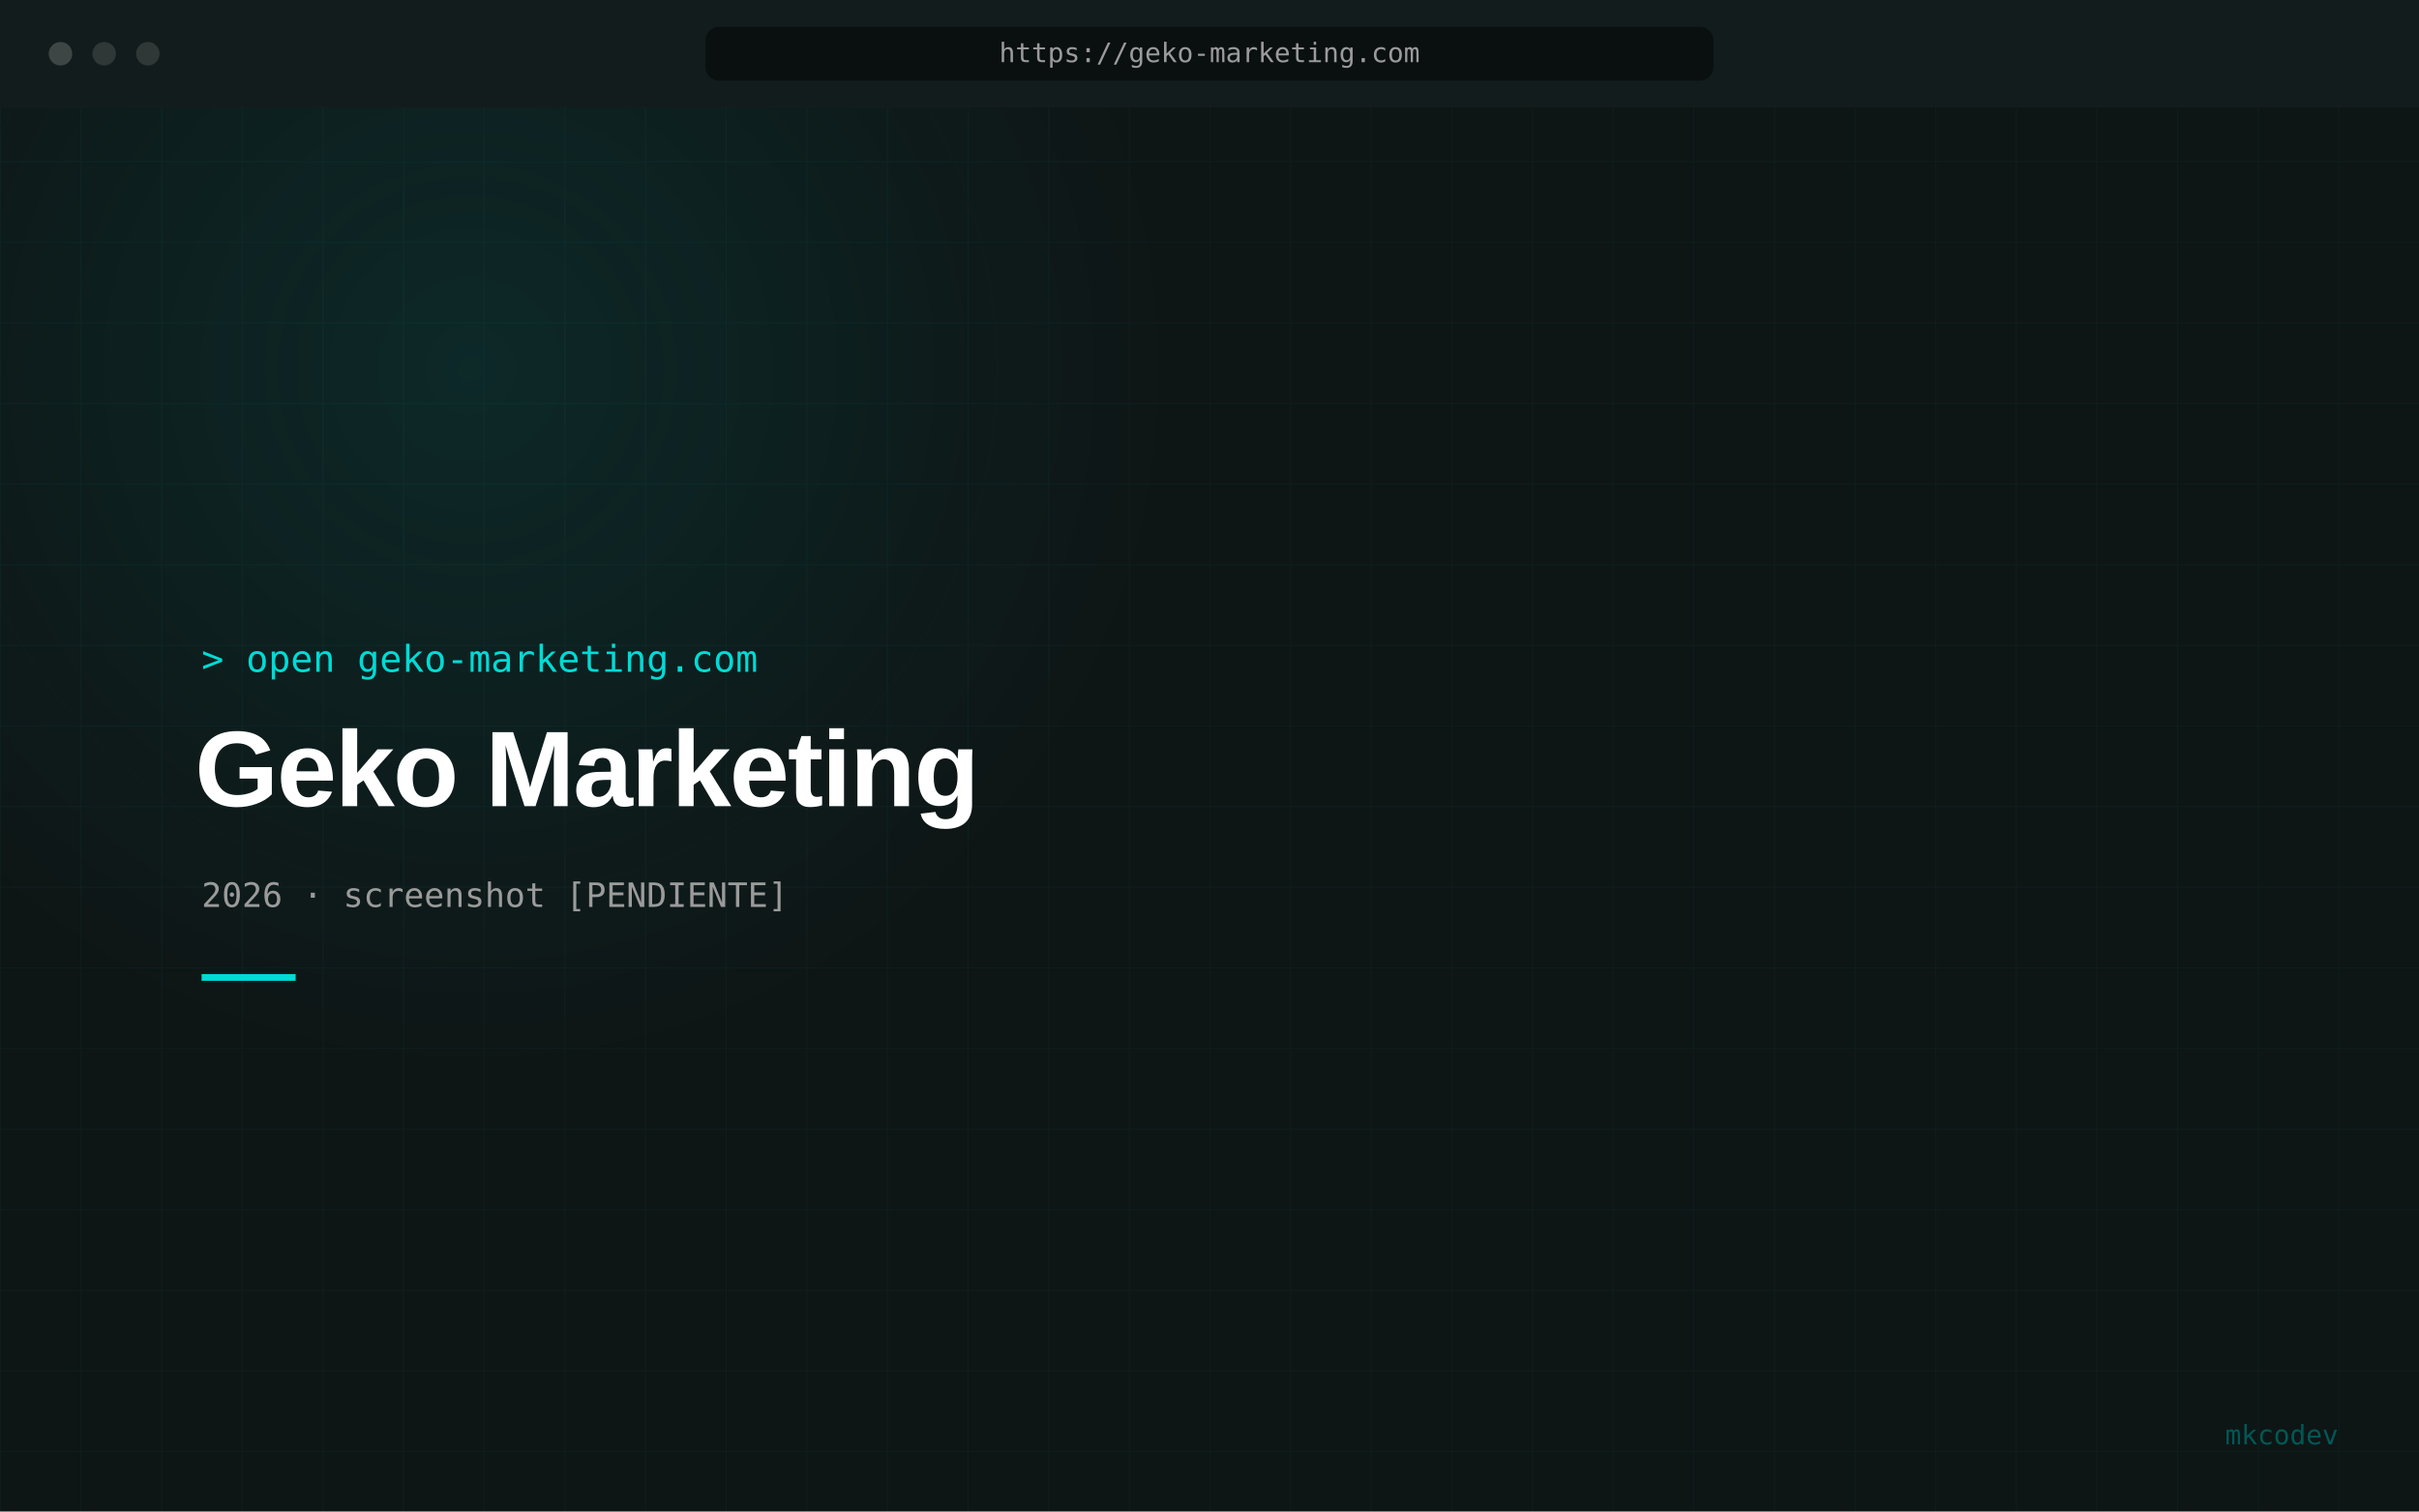
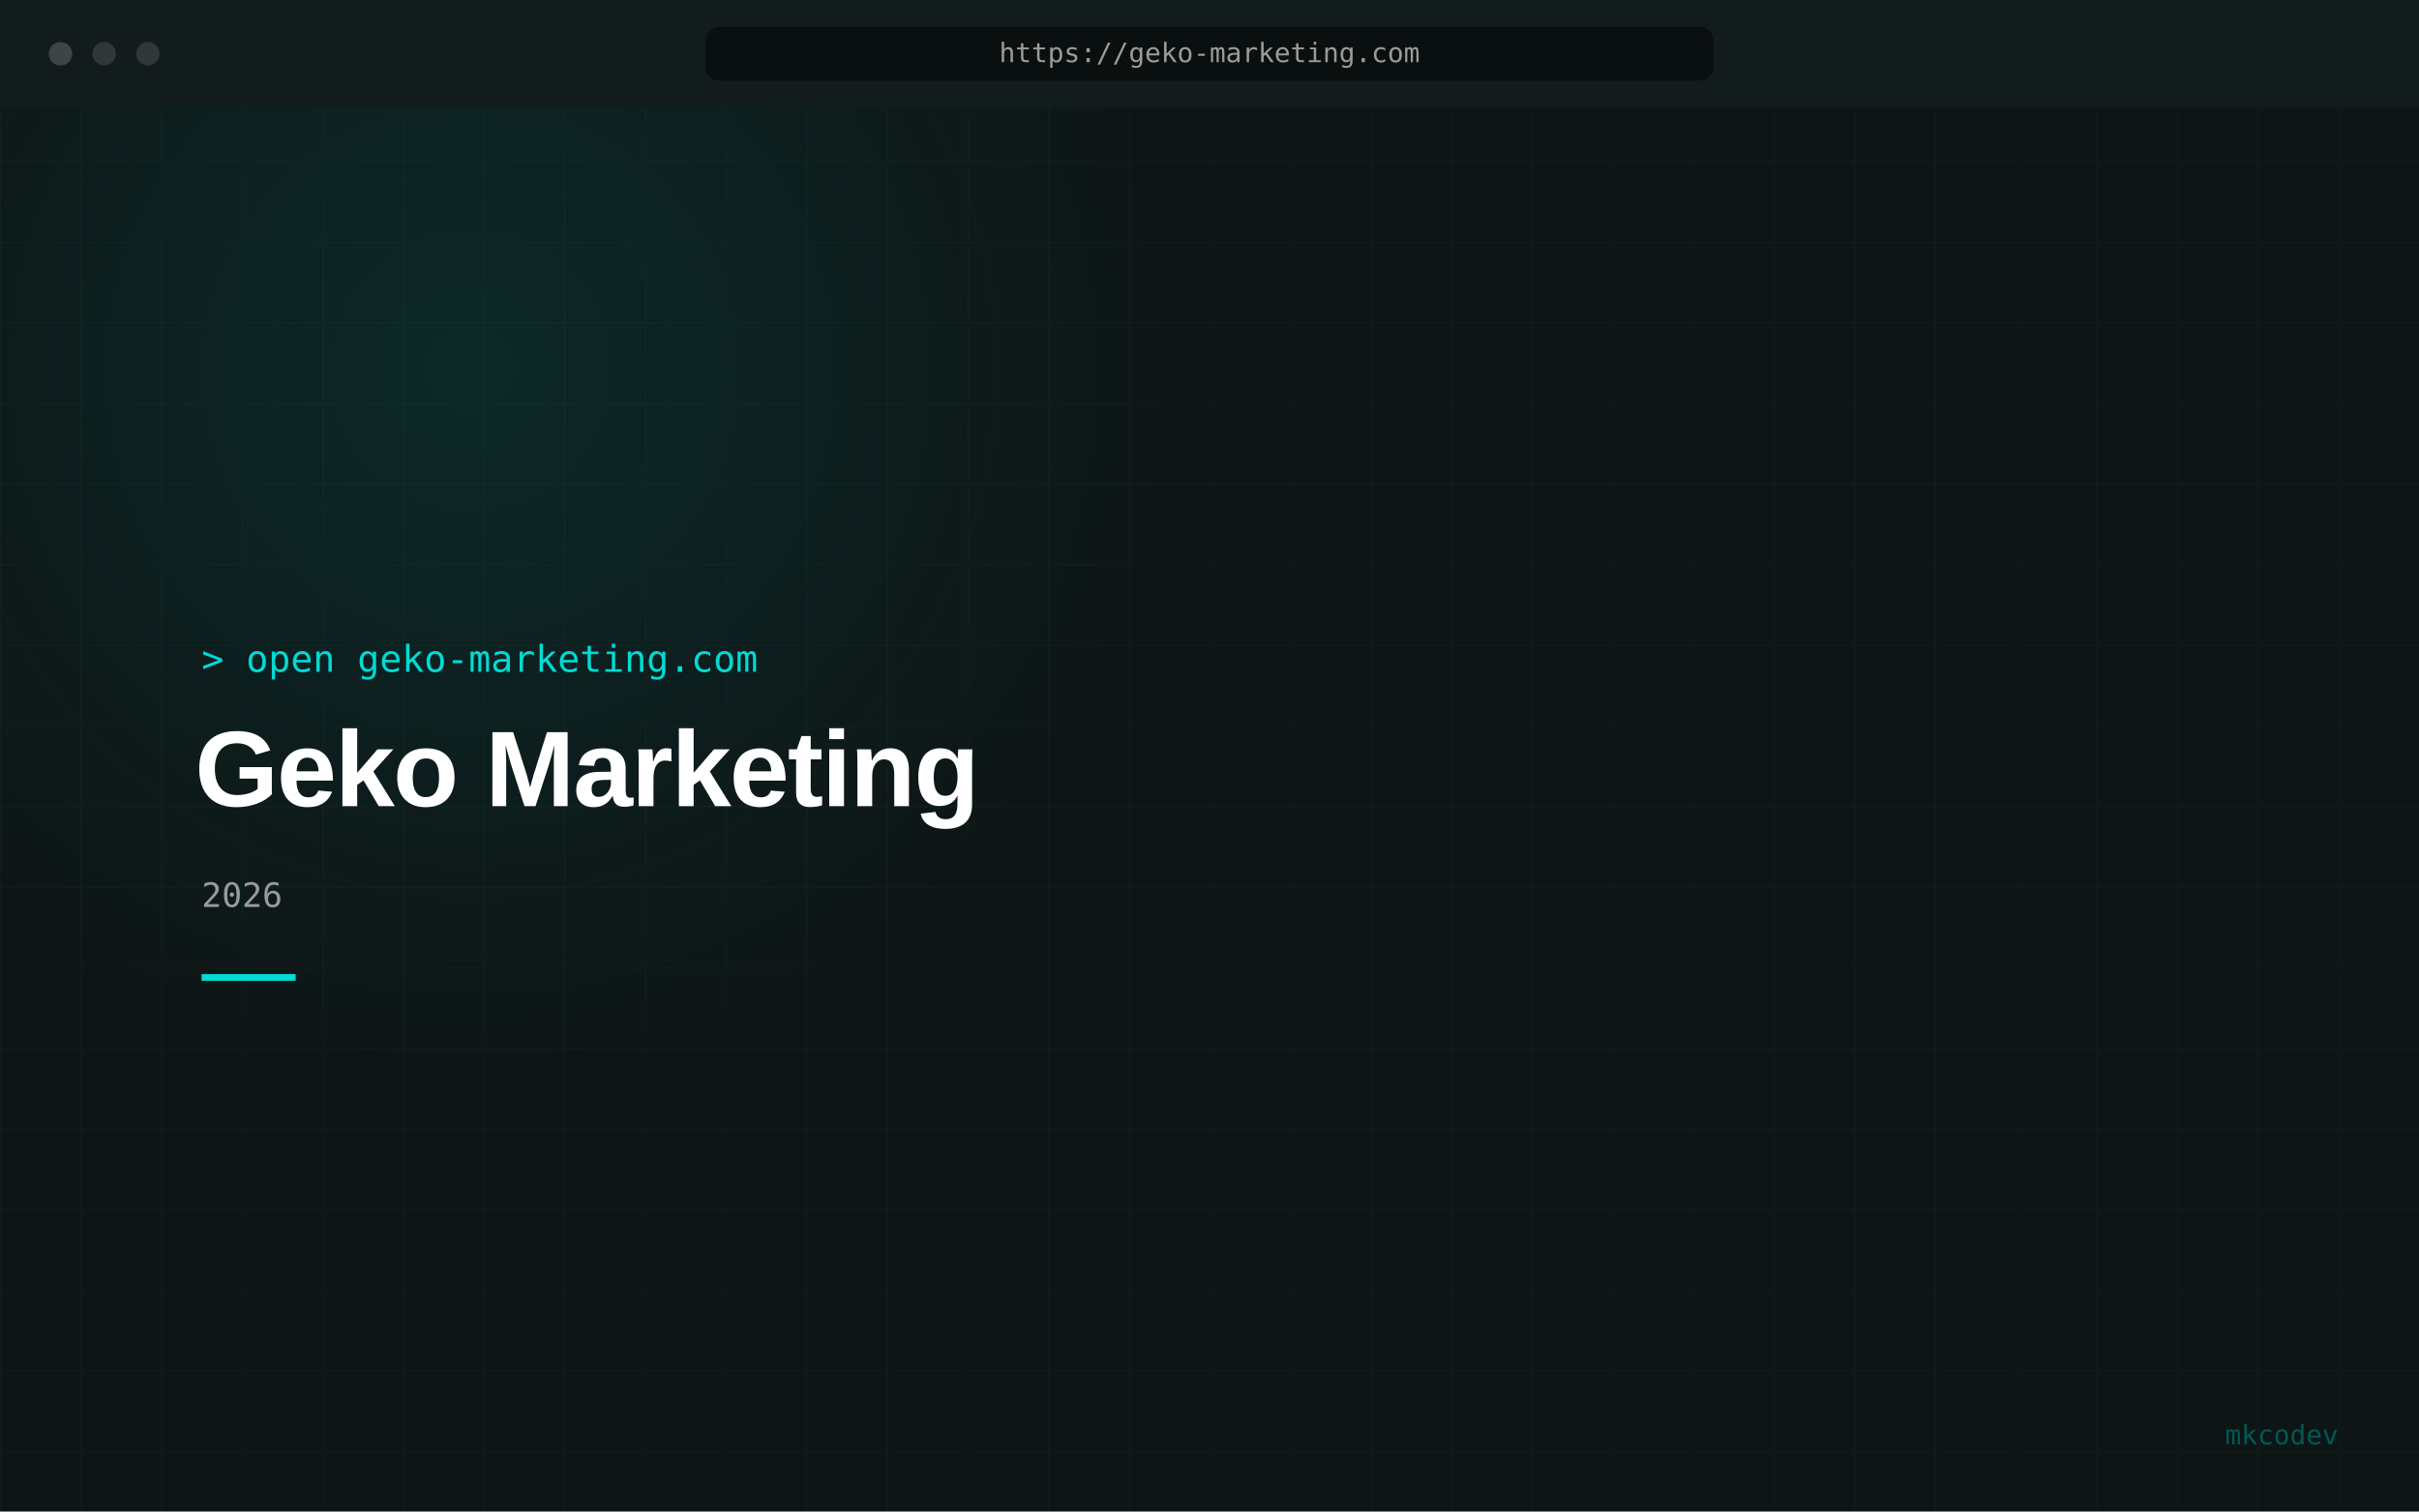
<svg xmlns="http://www.w3.org/2000/svg" width="1440" height="900" viewBox="0 0 1440 900">
  <defs>
    <radialGradient id="g" cx="0.5" cy="0.5" r="0.5">
      <stop offset="0" stop-color="#00DBD5" stop-opacity="0.10" />
      <stop offset="1" stop-color="#00DBD5" stop-opacity="0" />
    </radialGradient>
    <pattern id="grid" width="48" height="48" patternUnits="userSpaceOnUse">
      <path d="M 48 0 L 0 0 0 48" fill="none" stroke="#00DBD5" stroke-opacity="0.05" stroke-width="1" />
    </pattern>
  </defs>
  <rect width="1440" height="900" fill="#0E1515" />
  <rect width="1440" height="900" fill="url(#grid)" />
  <circle cx="280" cy="220" r="420" fill="url(#g)" />
  <rect width="1440" height="64" fill="#131C1C" />
  <circle cx="36" cy="32" r="7" fill="#ffffff" fill-opacity="0.18" />
  <circle cx="62" cy="32" r="7" fill="#ffffff" fill-opacity="0.12" />
  <circle cx="88" cy="32" r="7" fill="#ffffff" fill-opacity="0.12" />
  <rect x="420" y="16" width="600" height="32" rx="8" fill="#0A0F0F" />
  <text x="720" y="37" text-anchor="middle" font-family="monospace" font-size="16" fill="#9B9B9B">https://geko-marketing.com</text>
  <text x="120" y="400" font-family="monospace" font-size="22" fill="#00DBD5">&gt; open geko-marketing.com</text>
  <text x="116" y="480" font-family="Arial, sans-serif" font-size="64" font-weight="700" fill="#FFFFFF" letter-spacing="-1">Geko Marketing</text>
-   <text x="120" y="540" font-family="monospace" font-size="20" fill="#9B9B9B">2026 · screenshot [PENDIENTE]</text>
+   <text x="120" y="540" font-family="monospace" font-size="20" fill="#9B9B9B">2026</text>
  <rect x="120" y="580" width="56" height="4" fill="#00DBD5" />
  <text x="1392" y="860" text-anchor="end" font-family="monospace" font-size="16" fill="#005855">mkcodev</text>
</svg>
